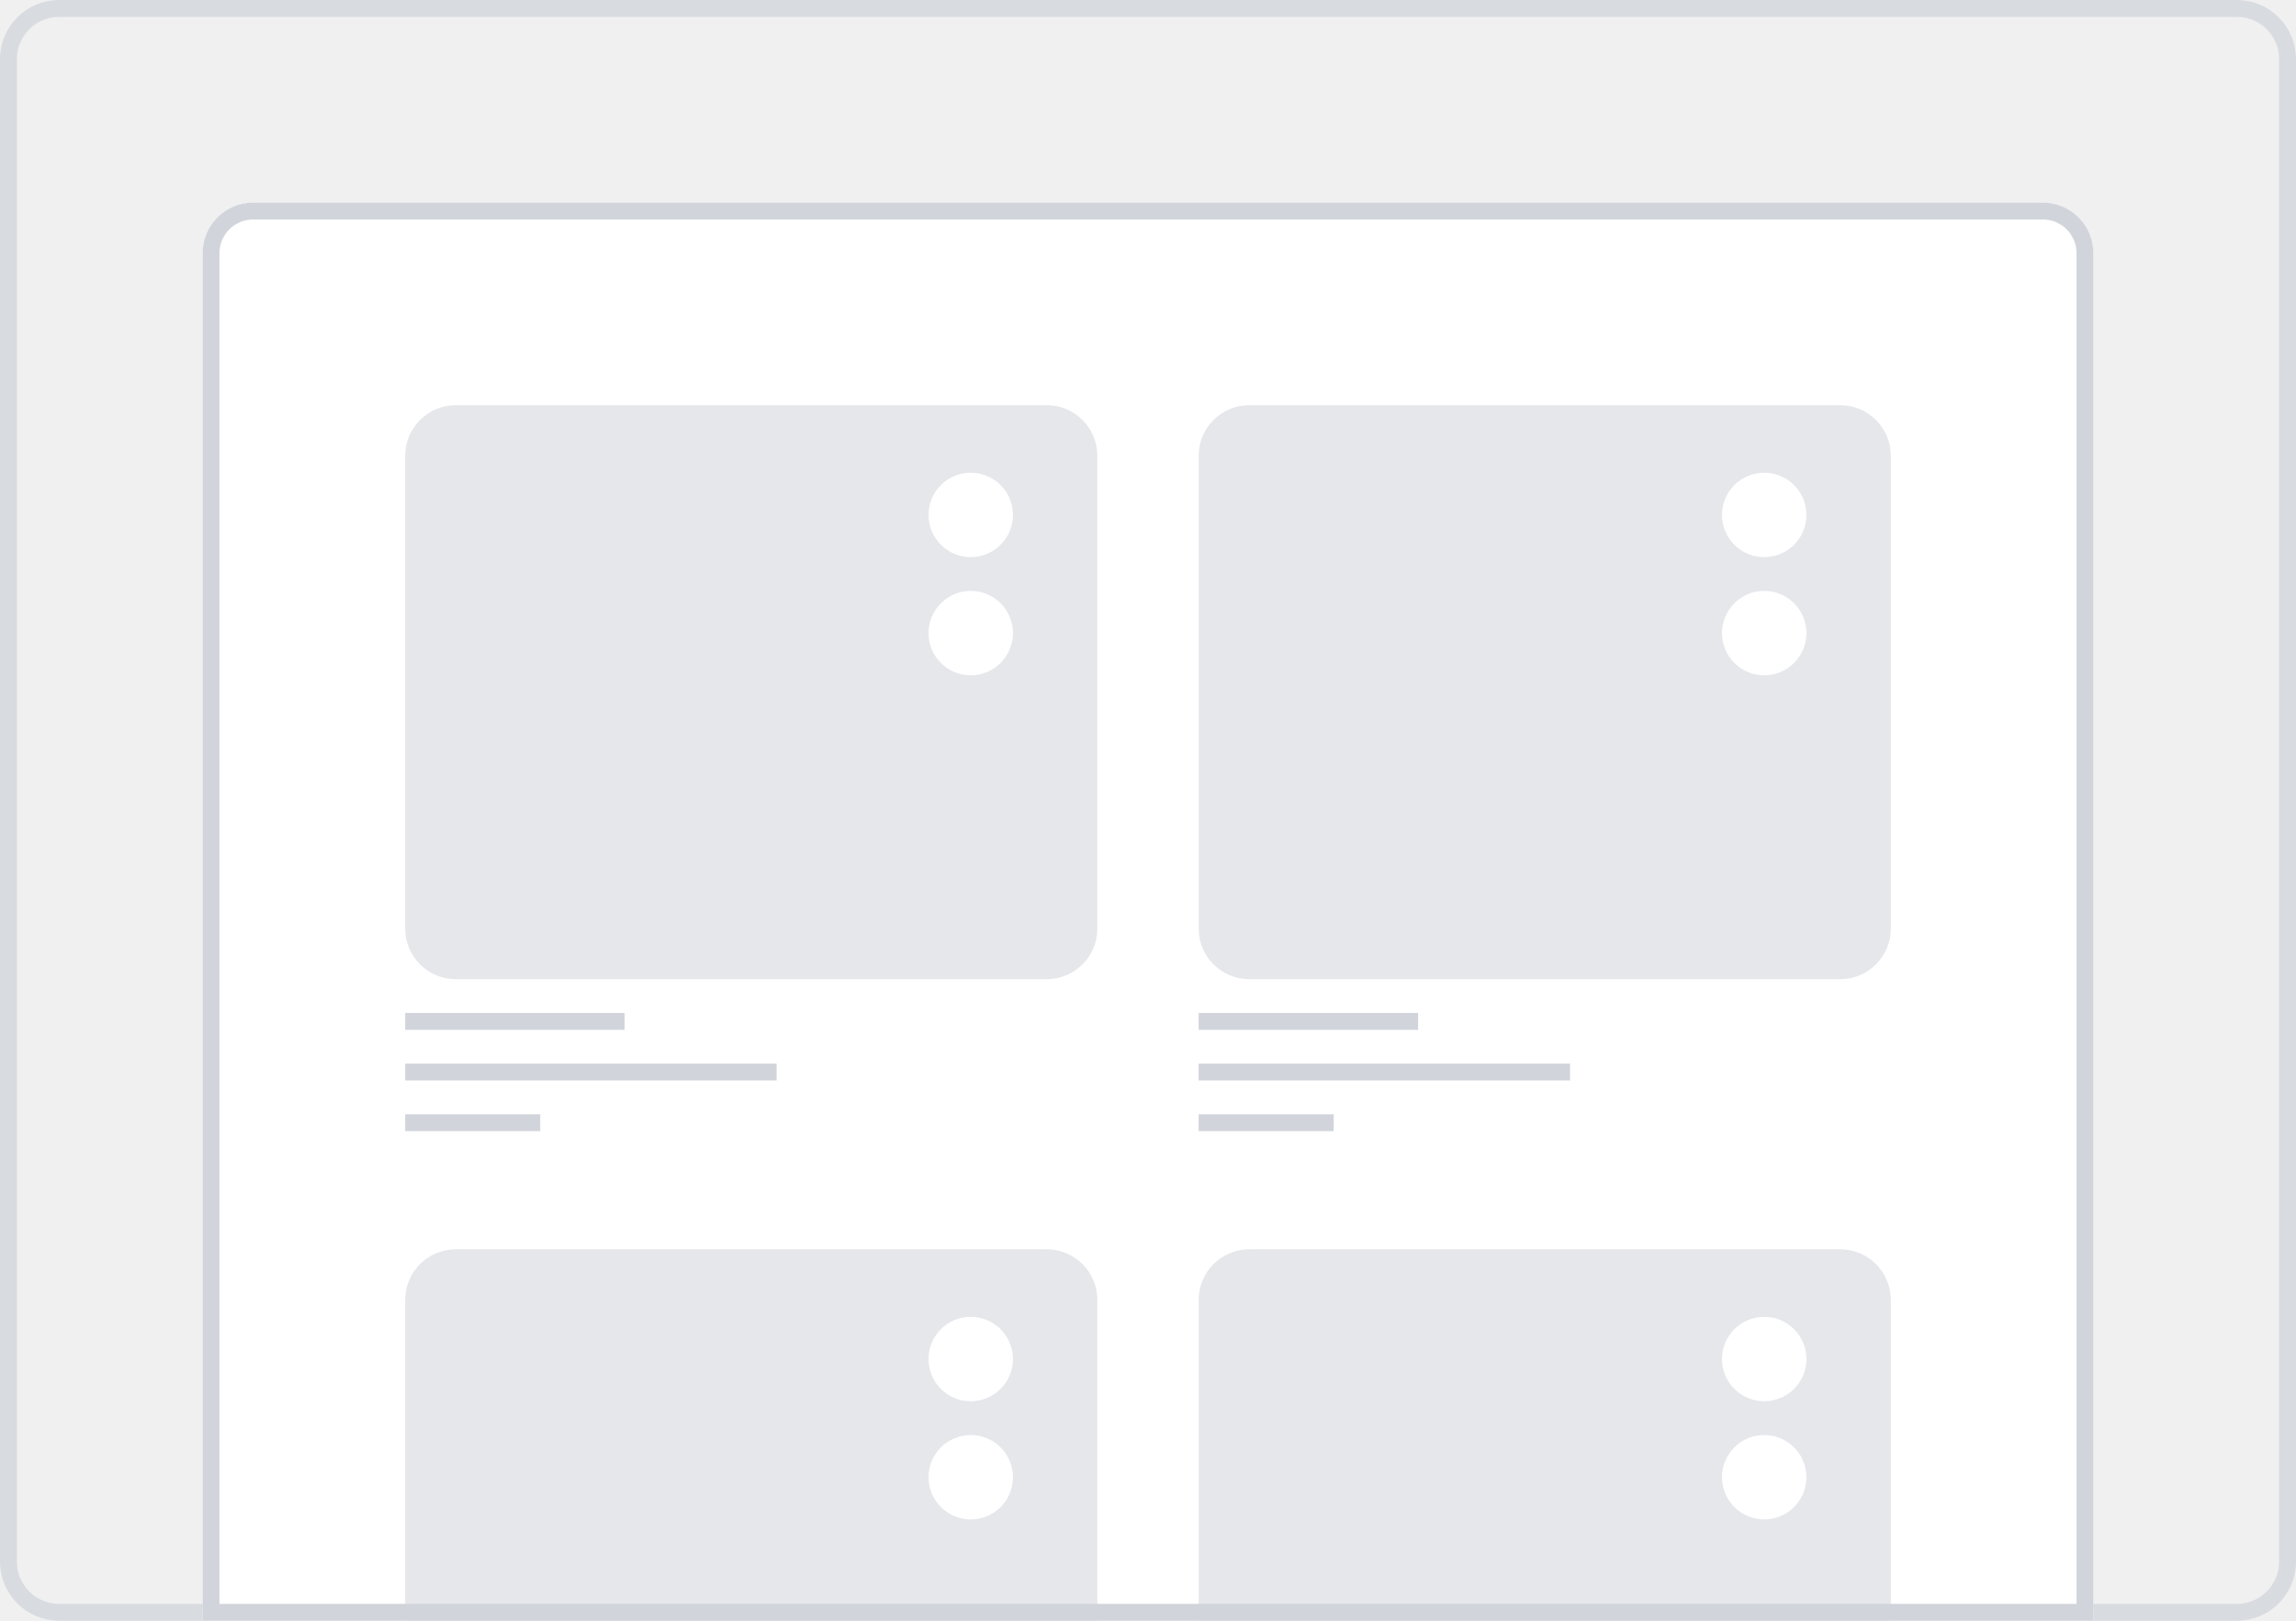
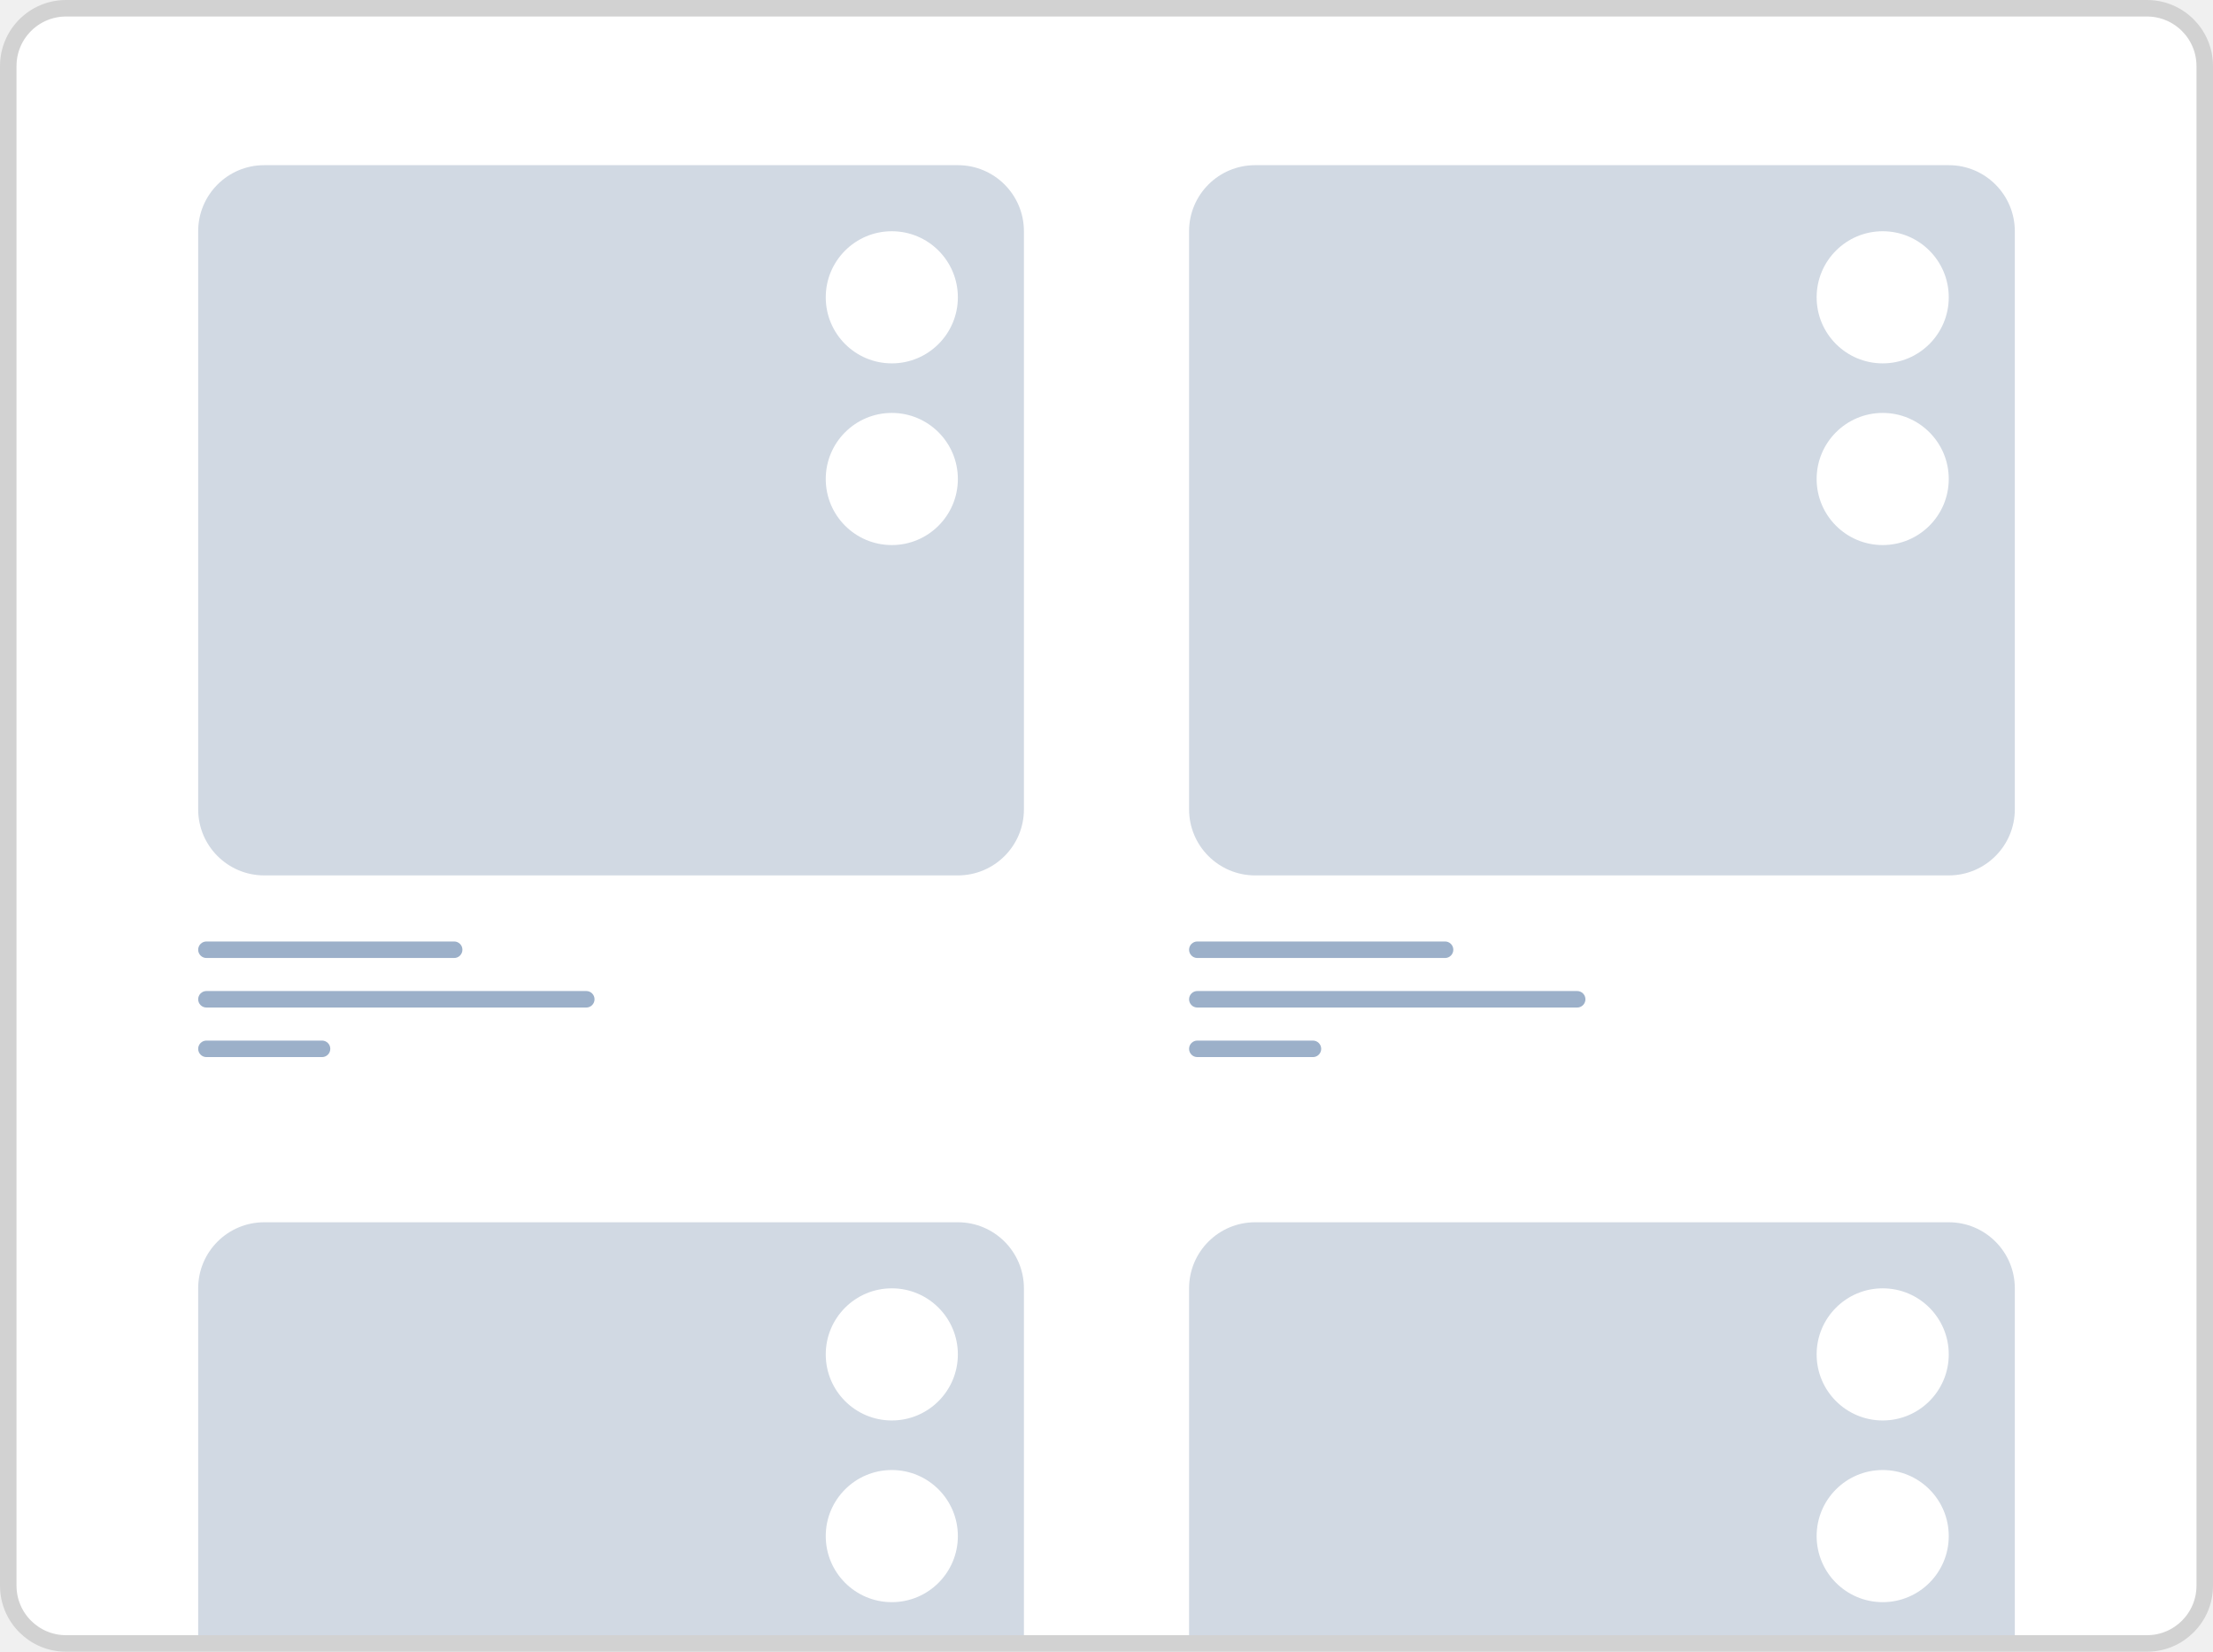
- <svg xmlns="http://www.w3.org/2000/svg" width="136" height="96" viewBox="0 0 136 96" fill="none">
-   <rect x="0.5" y="0.5" width="135" height="95" rx="3" stroke="#D8DBDF" />
-   <g clip-path="url(#clip0_12188_116780)">
-     <path d="M12 15C12 13.343 13.343 12 15 12H121C122.657 12 124 13.343 124 15V96H12V15Z" fill="white" />
-     <rect x="24" y="24" width="41" height="34" rx="3" fill="#E5E7EB" />
-     <rect x="24" y="60" width="13" height="1" fill="#D1D5DB" />
-     <rect x="24" y="63" width="22" height="1" fill="#D1D5DB" />
-     <rect x="24" y="66" width="8" height="1" fill="#D1D5DB" />
-     <rect x="55" y="28" width="5" height="5" rx="2.5" fill="white" />
-     <rect x="55" y="35" width="5" height="5" rx="2.5" fill="white" />
-     <rect x="71" y="24" width="41" height="34" rx="3" fill="#E5E7EB" />
-     <rect x="71" y="60" width="13" height="1" fill="#D1D5DB" />
-     <rect x="71" y="63" width="22" height="1" fill="#D1D5DB" />
-     <rect x="71" y="66" width="8" height="1" fill="#D1D5DB" />
-     <rect x="102" y="28" width="5" height="5" rx="2.5" fill="white" />
-     <rect x="102" y="35" width="5" height="5" rx="2.5" fill="white" />
-     <rect x="24" y="74" width="41" height="34" rx="3" fill="#E5E7EB" />
-     <rect x="55" y="78" width="5" height="5" rx="2.5" fill="white" />
-     <rect x="55" y="85" width="5" height="5" rx="2.5" fill="white" />
-     <rect x="71" y="74" width="41" height="34" rx="3" fill="#E5E7EB" />
-     <rect x="102" y="78" width="5" height="5" rx="2.5" fill="white" />
-     <rect x="102" y="85" width="5" height="5" rx="2.5" fill="white" />
-   </g>
-   <path d="M12.5 15C12.5 13.619 13.619 12.5 15 12.5H121C122.381 12.5 123.5 13.619 123.5 15V95.5H12.5V15Z" stroke="#D1D5DB" />
-   <defs>
-     <clipPath id="clip0_12188_116780">
-       <path d="M12 15C12 13.343 13.343 12 15 12H121C122.657 12 124 13.343 124 15V96H12V15Z" fill="white" />
-     </clipPath>
-   </defs>
+ <svg xmlns="http://www.w3.org/2000/svg" width="134" height="100" viewBox="0 0 134 100" fill="none">
+   <rect x="0.5" y="0.5" width="133" height="99" rx="3.5" fill="white" stroke="#D2D2D2" />
+   <rect x="12" y="57" width="16" height="1" rx="0.5" fill="#9CB0C9" />
+   <rect x="12" y="63" width="8" height="1" rx="0.5" fill="#9CB0C9" />
+   <rect x="12" y="60" width="24" height="1" rx="0.5" fill="#9CB0C9" />
+   <rect x="72" y="57" width="16" height="1" rx="0.5" fill="#9CB0C9" />
+   <rect x="72" y="63" width="8" height="1" rx="0.5" fill="#9CB0C9" />
+   <rect x="72" y="60" width="24" height="1" rx="0.5" fill="#9CB0C9" />
+   <rect x="12" y="10" width="50" height="43" rx="4" fill="#D1D9E3" />
+   <circle cx="54" cy="18" r="4" fill="white" />
+   <circle cx="54" cy="29" r="4" fill="white" />
+   <path d="M12 78C12 75.791 13.791 74 16 74H58C60.209 74 62 75.791 62 78V99H12V78Z" fill="#D1D9E3" />
+   <circle cx="54" cy="82" r="4" fill="white" />
+   <circle cx="54" cy="93" r="4" fill="white" />
+   <rect x="72" y="10" width="50" height="43" rx="4" fill="#D1D9E3" />
+   <circle cx="114" cy="18" r="4" fill="white" />
+   <circle cx="114" cy="29" r="4" fill="white" />
+   <path d="M72 78C72 75.791 73.791 74 76 74H118C120.209 74 122 75.791 122 78V99H72V78Z" fill="#D1D9E3" />
+   <circle cx="114" cy="82" r="4" fill="white" />
+   <circle cx="114" cy="93" r="4" fill="white" />
</svg>
